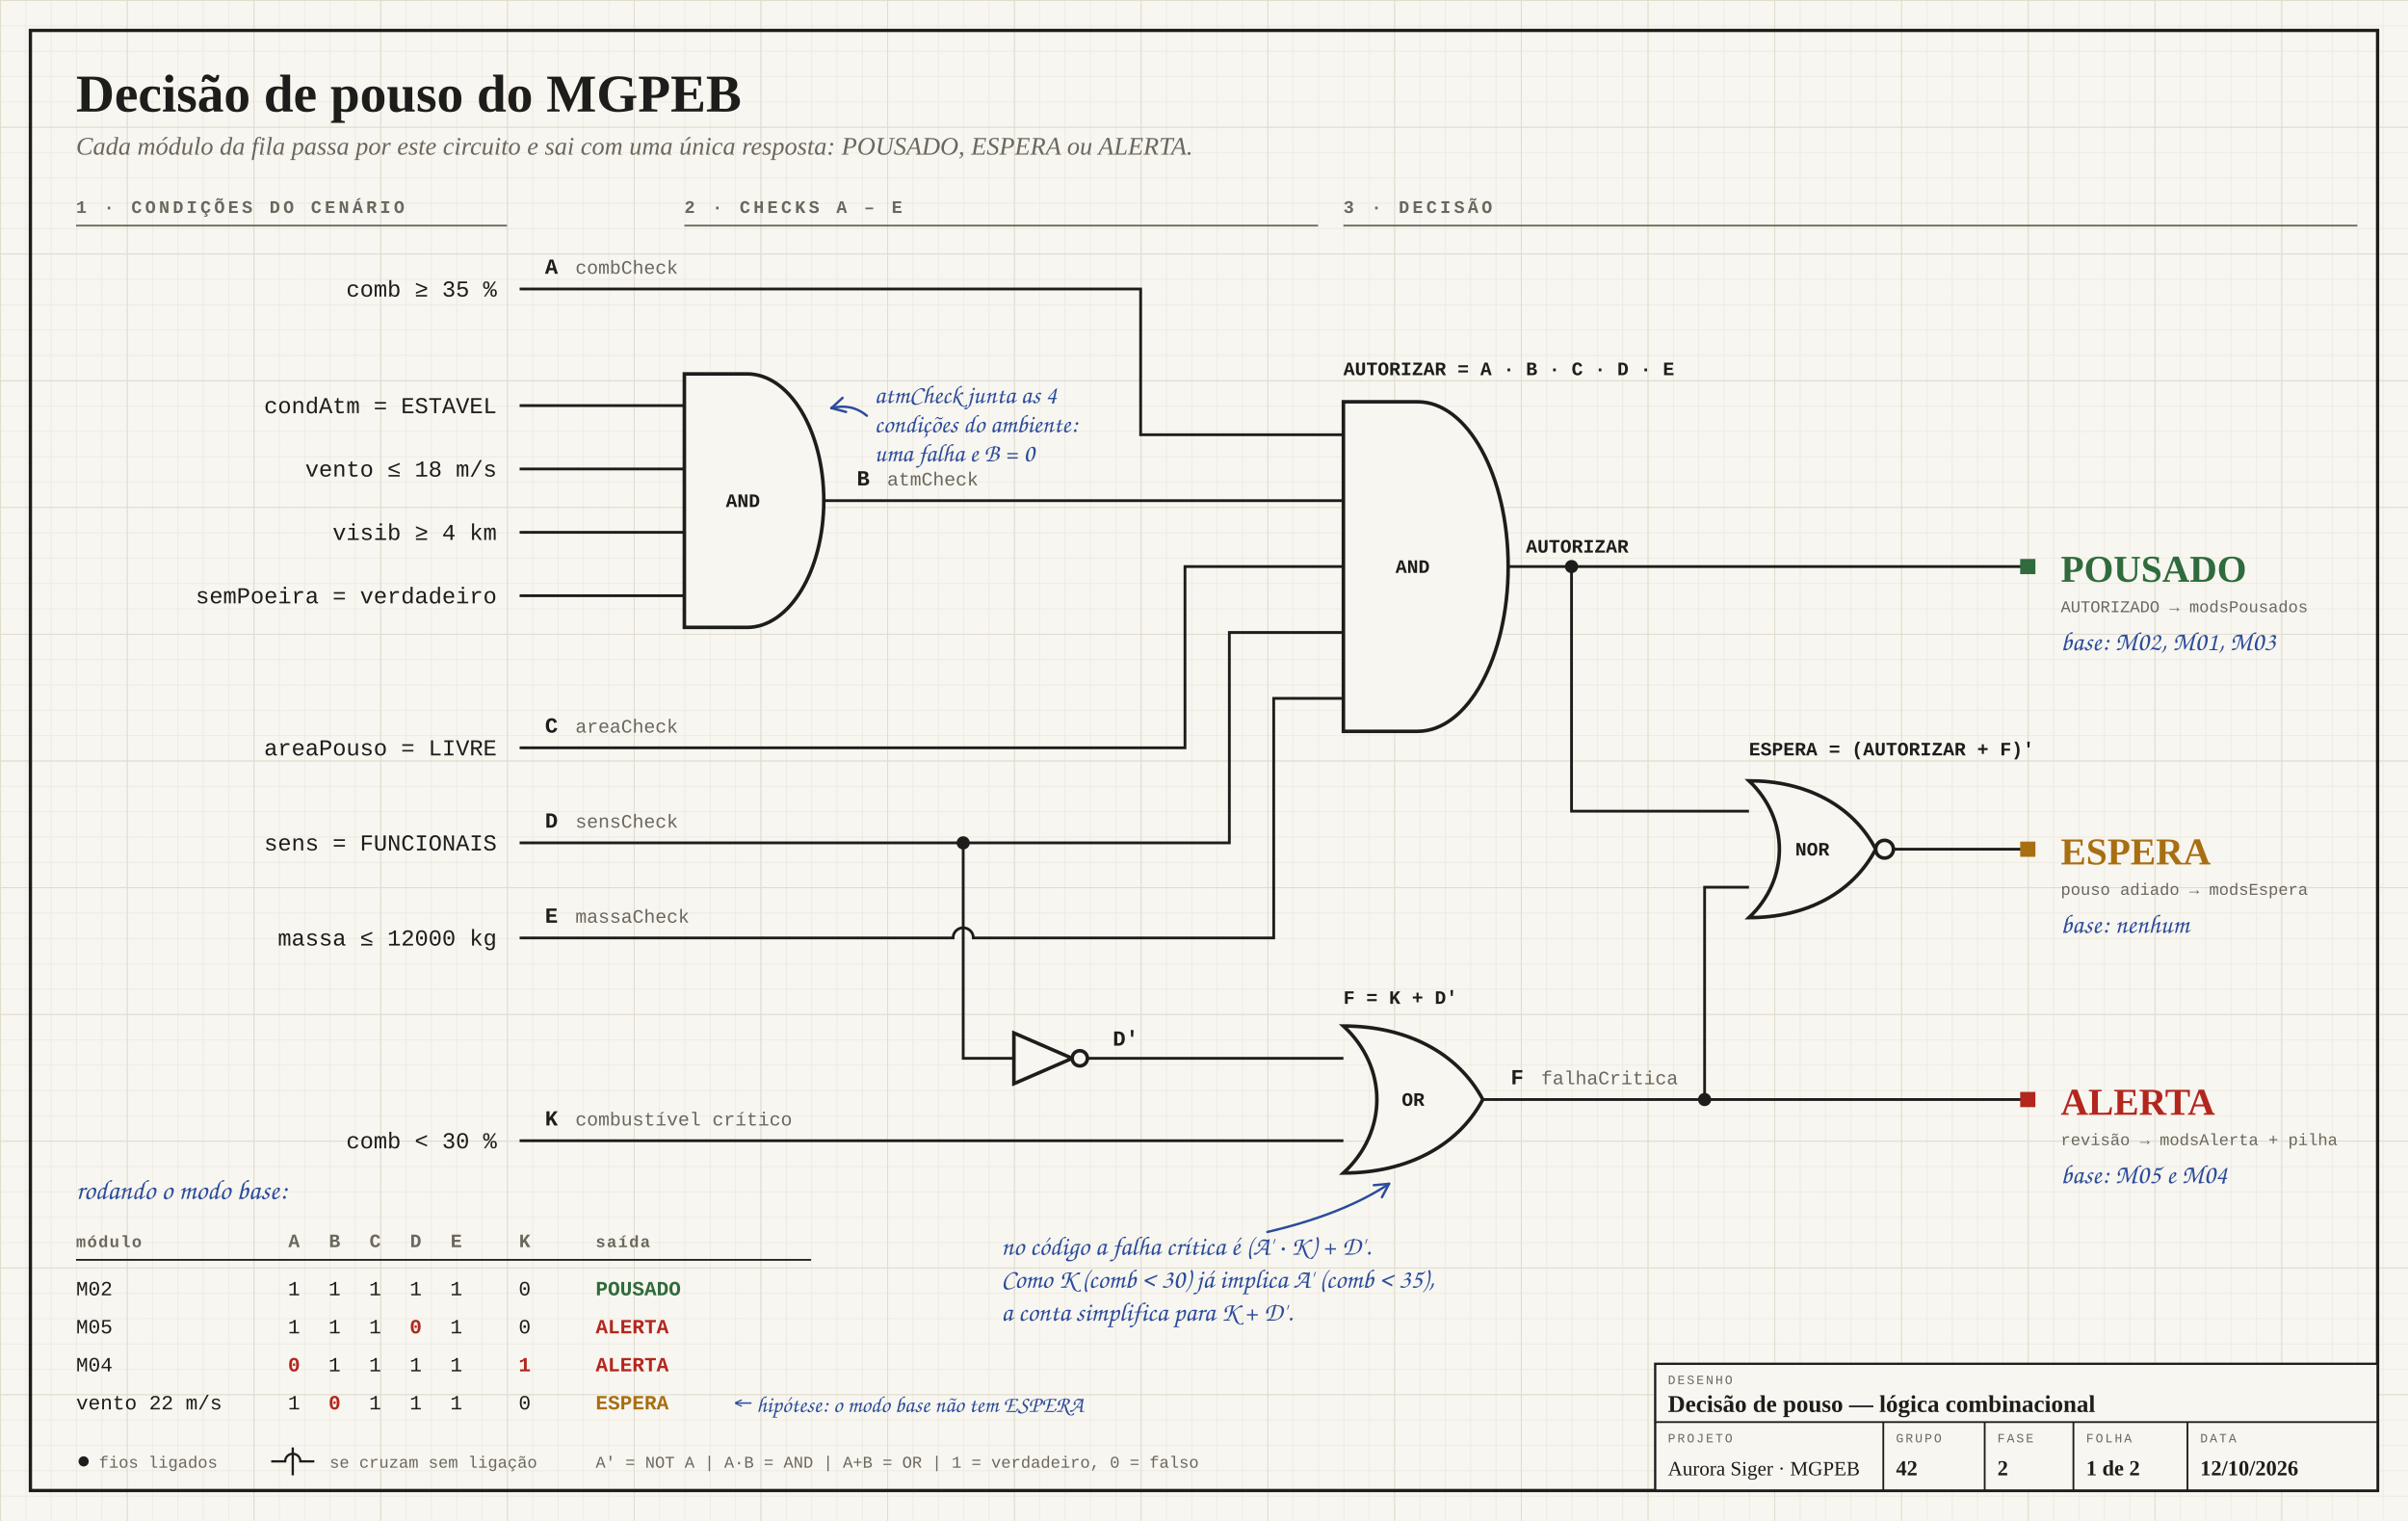
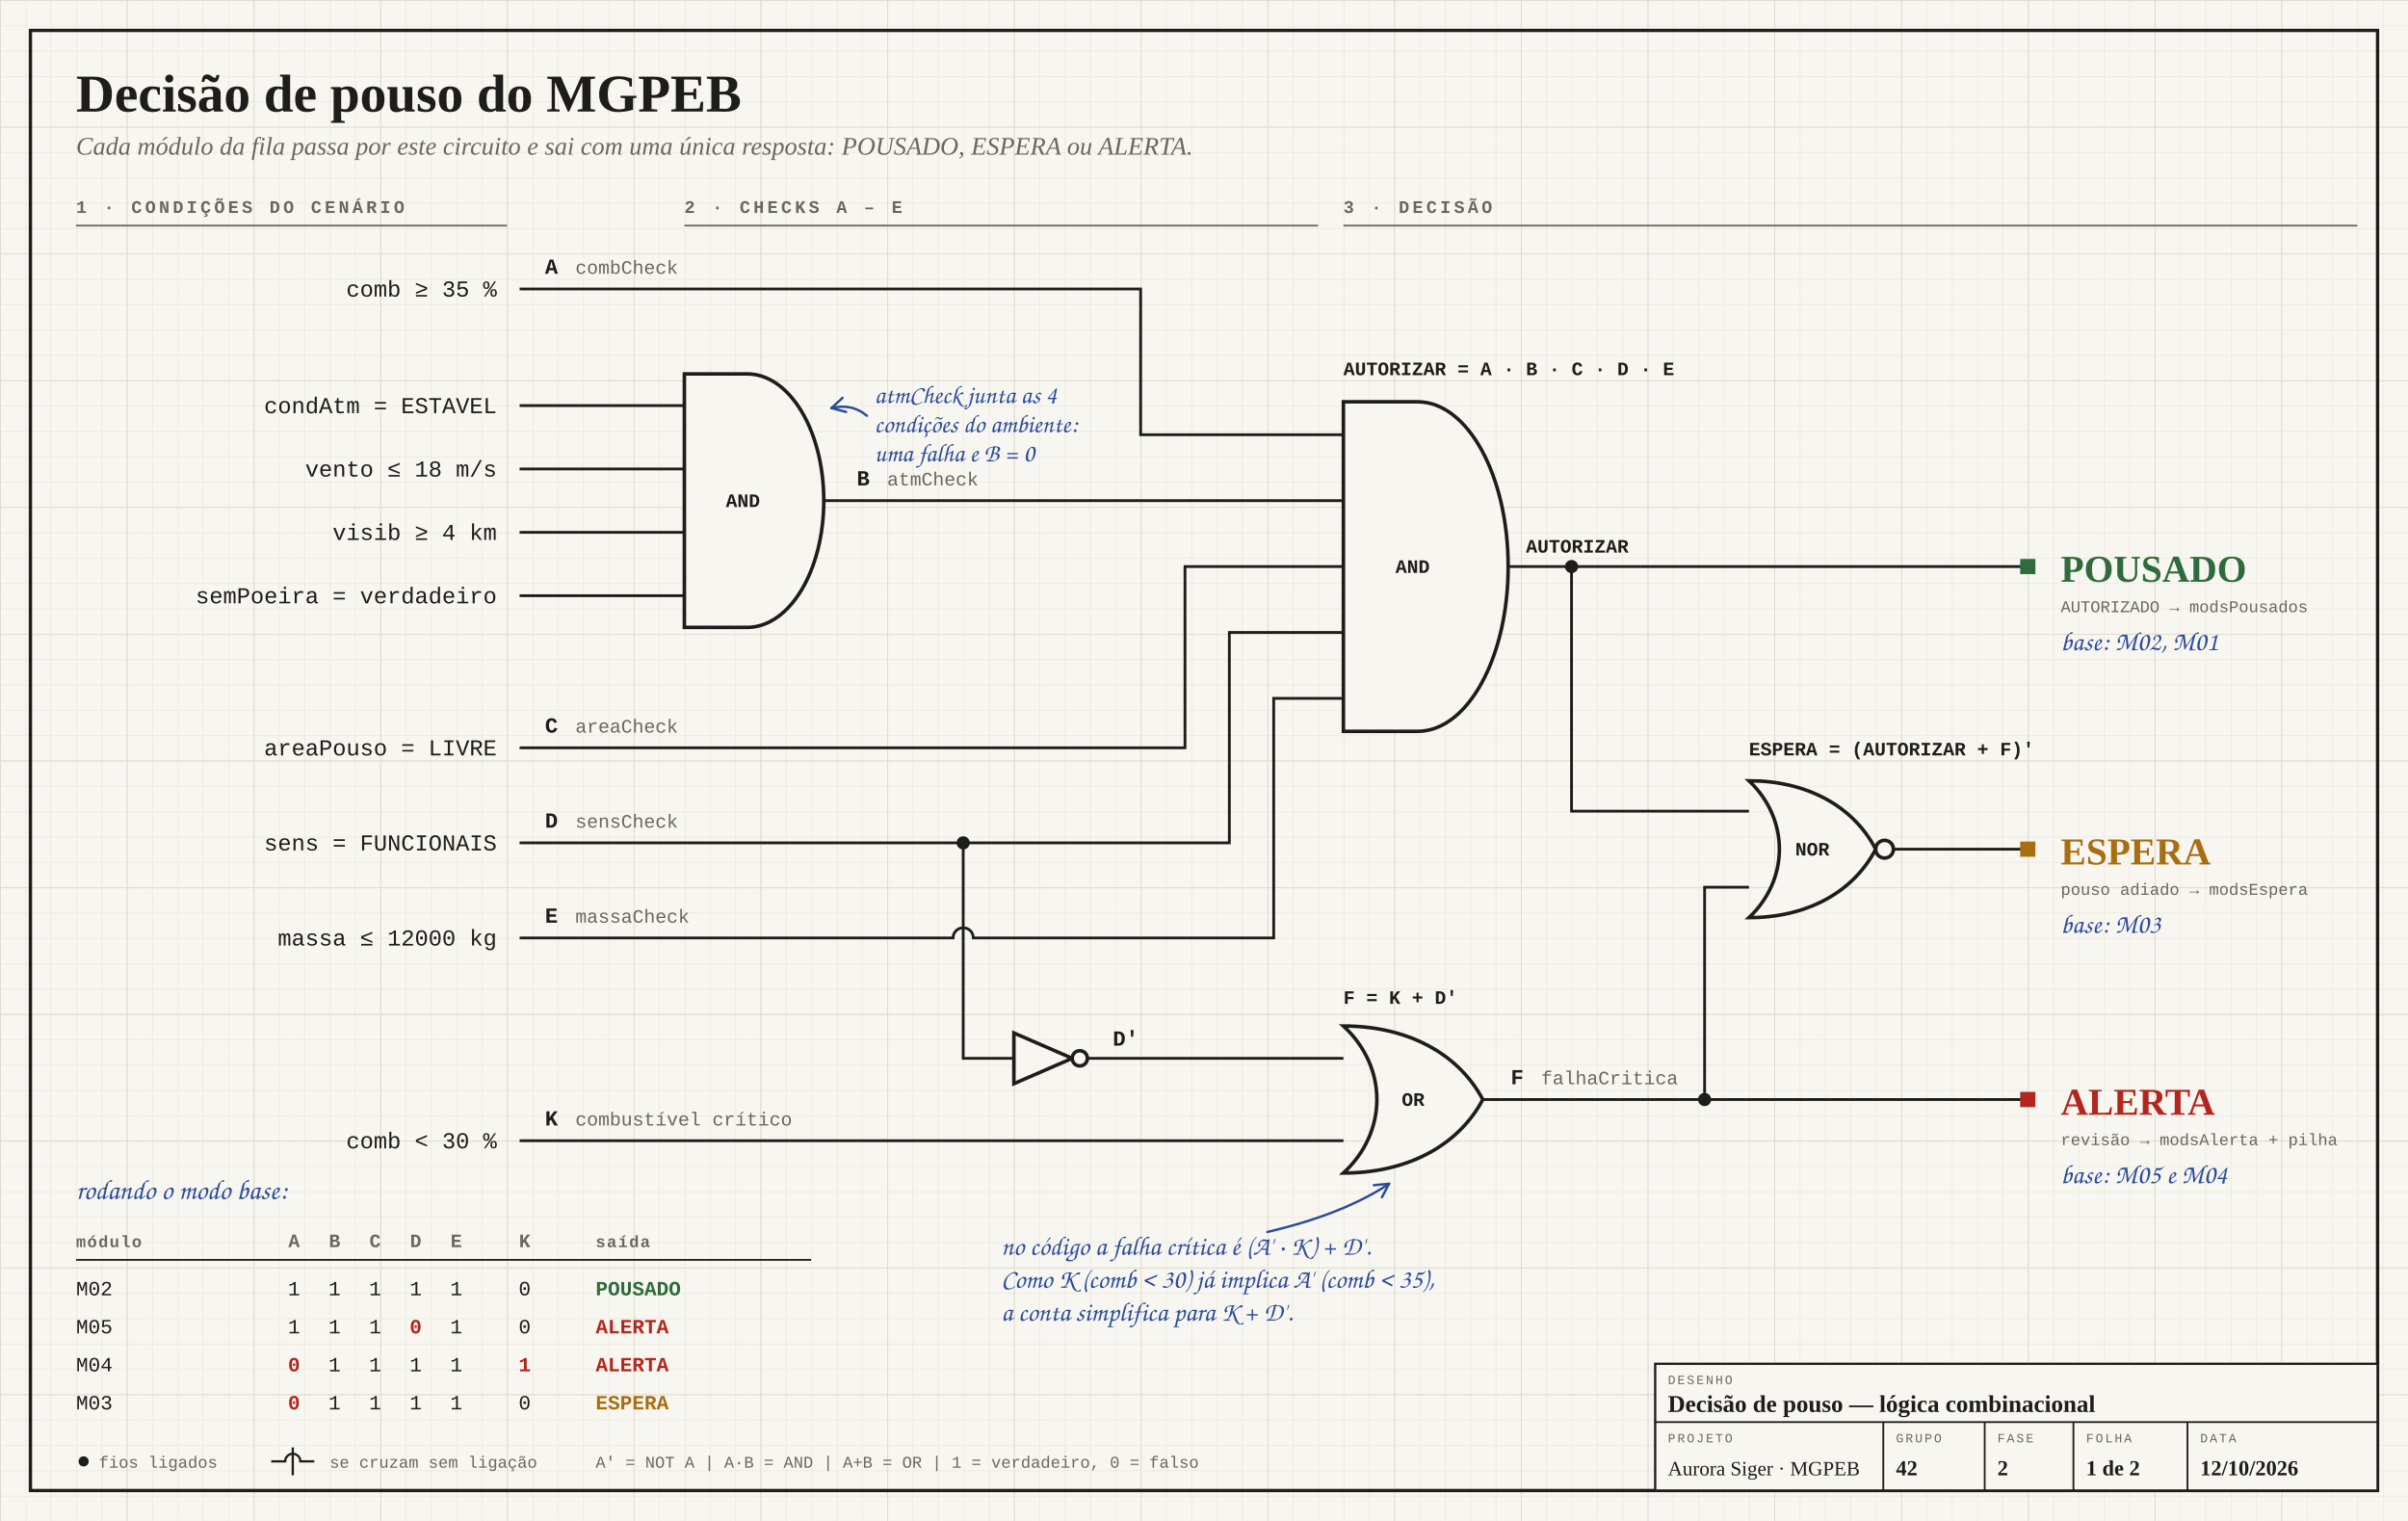
<svg xmlns="http://www.w3.org/2000/svg" viewBox="0 0 1900 1200" width="1900" height="1200">
  <defs>
    <pattern id="g1" width="20" height="20" patternUnits="userSpaceOnUse">
      <path d="M20 0H0V20" fill="none" stroke="#ebe7dc" stroke-width="1" />
    </pattern>
    <pattern id="g2" width="100" height="100" patternUnits="userSpaceOnUse">
      <path d="M100 0H0V100" fill="none" stroke="#dfdaca" stroke-width="1.3" />
    </pattern>
  </defs>
  <rect width="1900" height="1200" fill="#f8f6f0" />
  <rect width="1900" height="1200" fill="url(#g1)" />
  <rect width="1900" height="1200" fill="url(#g2)" />
  <rect x="24" y="24" width="1852" height="1152" fill="none" stroke="#1d1d1b" stroke-width="2.6" />
  <text x="60" y="88" font-family="Georgia, 'Times New Roman', serif" font-size="42" font-weight="bold" fill="#1d1d1b" text-anchor="start" font-style="normal" letter-spacing="0">Decisão de pouso do MGPEB</text>
  <text x="60" y="122" font-family="Georgia, 'Times New Roman', serif" font-size="20" font-weight="normal" fill="#6b675d" text-anchor="start" font-style="italic" letter-spacing="0">Cada módulo da fila passa por este circuito e sai com uma única resposta: POUSADO, ESPERA ou ALERTA.</text>
  <text x="60" y="168" font-family="Menlo, 'Courier New', monospace" font-size="14" font-weight="bold" fill="#6b675d" text-anchor="start" font-style="normal" letter-spacing="2.5">1 · CONDIÇÕES DO CENÁRIO</text>
  <path d="M60,178 L400,178" fill="none" stroke="#6b675d" stroke-width="1.4" stroke-linejoin="miter" stroke-linecap="butt" />
  <text x="540" y="168" font-family="Menlo, 'Courier New', monospace" font-size="14" font-weight="bold" fill="#6b675d" text-anchor="start" font-style="normal" letter-spacing="2.5">2 · CHECKS  A – E</text>
  <path d="M540,178 L1040,178" fill="none" stroke="#6b675d" stroke-width="1.4" stroke-linejoin="miter" stroke-linecap="butt" />
  <text x="1060" y="168" font-family="Menlo, 'Courier New', monospace" font-size="14" font-weight="bold" fill="#6b675d" text-anchor="start" font-style="normal" letter-spacing="2.5">3 · DECISÃO</text>
  <path d="M1060,178 L1860,178" fill="none" stroke="#6b675d" stroke-width="1.4" stroke-linejoin="miter" stroke-linecap="butt" />
  <path d="M410,228 L900,228 L900,343 L1060,343" fill="none" stroke="#1d1d1b" stroke-width="2.2" stroke-linejoin="miter" stroke-linecap="butt" />
  <path d="M410,320 L540,320" fill="none" stroke="#1d1d1b" stroke-width="2.2" stroke-linejoin="miter" stroke-linecap="butt" />
  <path d="M410,370 L540,370" fill="none" stroke="#1d1d1b" stroke-width="2.2" stroke-linejoin="miter" stroke-linecap="butt" />
  <path d="M410,420 L540,420" fill="none" stroke="#1d1d1b" stroke-width="2.2" stroke-linejoin="miter" stroke-linecap="butt" />
  <path d="M410,470 L540,470" fill="none" stroke="#1d1d1b" stroke-width="2.2" stroke-linejoin="miter" stroke-linecap="butt" />
  <path d="M650,395 L1060,395" fill="none" stroke="#1d1d1b" stroke-width="2.2" stroke-linejoin="miter" stroke-linecap="butt" />
  <path d="M410,590 L935,590 L935,447 L1060,447" fill="none" stroke="#1d1d1b" stroke-width="2.2" stroke-linejoin="miter" stroke-linecap="butt" />
  <path d="M410,665 L970,665 L970,499 L1060,499" fill="none" stroke="#1d1d1b" stroke-width="2.2" stroke-linejoin="miter" stroke-linecap="butt" />
  <path d="M410,740 H752 A8,8 0 0 1 768,740 H1005 V551 H1060" fill="none" stroke="#1d1d1b" stroke-width="2.2" stroke-linejoin="miter" />
  <circle cx="760" cy="665" r="5.2" fill="#1d1d1b" />
  <path d="M760,665 L760,835 L800,835" fill="none" stroke="#1d1d1b" stroke-width="2.2" stroke-linejoin="miter" stroke-linecap="butt" />
  <path d="M858,835 L1060,835" fill="none" stroke="#1d1d1b" stroke-width="2.2" stroke-linejoin="miter" stroke-linecap="butt" />
  <path d="M410,900 L1060,900" fill="none" stroke="#1d1d1b" stroke-width="2.2" stroke-linejoin="miter" stroke-linecap="butt" />
  <path d="M540,295 H589.5 A60.5,100.0 0 0 1 589.5,495 H540 Z" fill="#f8f6f0" stroke="#1d1d1b" stroke-width="2.8" stroke-linejoin="miter" />
  <text x="586.2" y="400.0" font-family="Menlo, 'Courier New', monospace" font-size="15" font-weight="bold" fill="#1d1d1b" text-anchor="middle" font-style="normal" letter-spacing="0">AND</text>
  <path d="M1060,317 H1118.5 A71.5,130.0 0 0 1 1118.5,577 H1060 Z" fill="#f8f6f0" stroke="#1d1d1b" stroke-width="2.8" stroke-linejoin="miter" />
  <text x="1114.6" y="452.0" font-family="Menlo, 'Courier New', monospace" font-size="15" font-weight="bold" fill="#1d1d1b" text-anchor="middle" font-style="normal" letter-spacing="0">AND</text>
  <path d="M800,815.0 L846,835 L800,855.0 Z" fill="#f8f6f0" stroke="#1d1d1b" stroke-width="2.8" stroke-linejoin="miter" />
  <circle cx="852" cy="835" r="6" fill="#f8f6f0" stroke="#1d1d1b" stroke-width="2.8" />
  <path d="M1060,809.5 C1109.5,809.5 1150.2,830.38 1170,867.5 C1150.2,904.62 1109.5,925.5 1060,925.5 C1095.2,893.02 1095.2,841.98 1060,809.5 Z" fill="#f8f6f0" stroke="#1d1d1b" stroke-width="2.8" stroke-linejoin="miter" />
  <text x="1115.0" y="872.5" font-family="Menlo, 'Courier New', monospace" font-size="15" font-weight="bold" fill="#1d1d1b" text-anchor="middle" font-style="normal" letter-spacing="0">OR</text>
  <path d="M1380,616 C1425.0,616 1462.0,635.44 1480,670.0 C1462.0,704.56 1425.0,724 1380,724 C1412.0,693.76 1412.0,646.24 1380,616 Z" fill="#f8f6f0" stroke="#1d1d1b" stroke-width="2.8" stroke-linejoin="miter" />
  <text x="1430.0" y="675.0" font-family="Menlo, 'Courier New', monospace" font-size="15" font-weight="bold" fill="#1d1d1b" text-anchor="middle" font-style="normal" letter-spacing="0">NOR</text>
  <circle cx="1487" cy="670.0" r="7" fill="#f8f6f0" stroke="#1d1d1b" stroke-width="2.8" />
  <path d="M1190,447 L1600,447" fill="none" stroke="#1d1d1b" stroke-width="2.2" stroke-linejoin="miter" stroke-linecap="butt" />
  <path d="M1170,867.5 L1600,867.5" fill="none" stroke="#1d1d1b" stroke-width="2.2" stroke-linejoin="miter" stroke-linecap="butt" />
  <path d="M1494,670 L1600,670" fill="none" stroke="#1d1d1b" stroke-width="2.2" stroke-linejoin="miter" stroke-linecap="butt" />
  <circle cx="1240" cy="447" r="5.2" fill="#1d1d1b" />
  <path d="M1240,447 L1240,640 L1380,640" fill="none" stroke="#1d1d1b" stroke-width="2.2" stroke-linejoin="miter" stroke-linecap="butt" />
  <circle cx="1345" cy="867.5" r="5.2" fill="#1d1d1b" />
  <path d="M1345,867.5 L1345,700 L1380,700" fill="none" stroke="#1d1d1b" stroke-width="2.2" stroke-linejoin="miter" stroke-linecap="butt" />
  <rect x="1594" y="441" width="12" height="12" fill="#2f6b3c" />
  <rect x="1594" y="664" width="12" height="12" fill="#a86f12" />
  <rect x="1594" y="861.5" width="12" height="12" fill="#b3261e" />
  <text x="392" y="234" font-family="Menlo, 'Courier New', monospace" font-size="18" font-weight="normal" fill="#1d1d1b" text-anchor="end" font-style="normal" letter-spacing="0">comb ≥ 35 %</text>
  <text x="392" y="326" font-family="Menlo, 'Courier New', monospace" font-size="18" font-weight="normal" fill="#1d1d1b" text-anchor="end" font-style="normal" letter-spacing="0">condAtm = ESTAVEL</text>
  <text x="392" y="376" font-family="Menlo, 'Courier New', monospace" font-size="18" font-weight="normal" fill="#1d1d1b" text-anchor="end" font-style="normal" letter-spacing="0">vento ≤ 18 m/s</text>
  <text x="392" y="426" font-family="Menlo, 'Courier New', monospace" font-size="18" font-weight="normal" fill="#1d1d1b" text-anchor="end" font-style="normal" letter-spacing="0">visib ≥ 4 km</text>
  <text x="392" y="476" font-family="Menlo, 'Courier New', monospace" font-size="18" font-weight="normal" fill="#1d1d1b" text-anchor="end" font-style="normal" letter-spacing="0">semPoeira = verdadeiro</text>
  <text x="392" y="596" font-family="Menlo, 'Courier New', monospace" font-size="18" font-weight="normal" fill="#1d1d1b" text-anchor="end" font-style="normal" letter-spacing="0">areaPouso = LIVRE</text>
  <text x="392" y="671" font-family="Menlo, 'Courier New', monospace" font-size="18" font-weight="normal" fill="#1d1d1b" text-anchor="end" font-style="normal" letter-spacing="0">sens = FUNCIONAIS</text>
  <text x="392" y="746" font-family="Menlo, 'Courier New', monospace" font-size="18" font-weight="normal" fill="#1d1d1b" text-anchor="end" font-style="normal" letter-spacing="0">massa ≤ 12000 kg</text>
  <text x="392" y="906" font-family="Menlo, 'Courier New', monospace" font-size="18" font-weight="normal" fill="#1d1d1b" text-anchor="end" font-style="normal" letter-spacing="0">comb &lt; 30 %</text>
  <text x="430" y="216" font-family="Menlo, 'Courier New', monospace" font-size="17" font-weight="bold" fill="#1d1d1b" text-anchor="start" font-style="normal" letter-spacing="0">A</text>
  <text x="454" y="216" font-family="Menlo, 'Courier New', monospace" font-size="15" font-weight="normal" fill="#6b675d" text-anchor="start" font-style="normal" letter-spacing="0">combCheck</text>
  <text x="676" y="383" font-family="Menlo, 'Courier New', monospace" font-size="17" font-weight="bold" fill="#1d1d1b" text-anchor="start" font-style="normal" letter-spacing="0">B</text>
  <text x="700" y="383" font-family="Menlo, 'Courier New', monospace" font-size="15" font-weight="normal" fill="#6b675d" text-anchor="start" font-style="normal" letter-spacing="0">atmCheck</text>
  <text x="430" y="578" font-family="Menlo, 'Courier New', monospace" font-size="17" font-weight="bold" fill="#1d1d1b" text-anchor="start" font-style="normal" letter-spacing="0">C</text>
  <text x="454" y="578" font-family="Menlo, 'Courier New', monospace" font-size="15" font-weight="normal" fill="#6b675d" text-anchor="start" font-style="normal" letter-spacing="0">areaCheck</text>
  <text x="430" y="653" font-family="Menlo, 'Courier New', monospace" font-size="17" font-weight="bold" fill="#1d1d1b" text-anchor="start" font-style="normal" letter-spacing="0">D</text>
  <text x="454" y="653" font-family="Menlo, 'Courier New', monospace" font-size="15" font-weight="normal" fill="#6b675d" text-anchor="start" font-style="normal" letter-spacing="0">sensCheck</text>
  <text x="430" y="728" font-family="Menlo, 'Courier New', monospace" font-size="17" font-weight="bold" fill="#1d1d1b" text-anchor="start" font-style="normal" letter-spacing="0">E</text>
  <text x="454" y="728" font-family="Menlo, 'Courier New', monospace" font-size="15" font-weight="normal" fill="#6b675d" text-anchor="start" font-style="normal" letter-spacing="0">massaCheck</text>
  <text x="430" y="888" font-family="Menlo, 'Courier New', monospace" font-size="17" font-weight="bold" fill="#1d1d1b" text-anchor="start" font-style="normal" letter-spacing="0">K</text>
  <text x="454" y="888" font-family="Menlo, 'Courier New', monospace" font-size="15" font-weight="normal" fill="#6b675d" text-anchor="start" font-style="normal" letter-spacing="0">combustível crítico</text>
  <text x="878" y="825" font-family="Menlo, 'Courier New', monospace" font-size="17" font-weight="bold" fill="#1d1d1b" text-anchor="start" font-style="normal" letter-spacing="0">D'</text>
  <text x="1204" y="436" font-family="Menlo, 'Courier New', monospace" font-size="15" font-weight="bold" fill="#1d1d1b" text-anchor="start" font-style="normal" letter-spacing="0">AUTORIZAR</text>
  <text x="1192" y="855.5" font-family="Menlo, 'Courier New', monospace" font-size="17" font-weight="bold" fill="#1d1d1b" text-anchor="start" font-style="normal" letter-spacing="0">F</text>
  <text x="1216" y="855.5" font-family="Menlo, 'Courier New', monospace" font-size="15" font-weight="normal" fill="#6b675d" text-anchor="start" font-style="normal" letter-spacing="0">falhaCritica</text>
  <text x="1060" y="296" font-family="Menlo, 'Courier New', monospace" font-size="15" font-weight="bold" fill="#1d1d1b" text-anchor="start" font-style="normal" letter-spacing="0">AUTORIZAR  =  A · B · C · D · E</text>
  <text x="1060" y="792" font-family="Menlo, 'Courier New', monospace" font-size="15" font-weight="bold" fill="#1d1d1b" text-anchor="start" font-style="normal" letter-spacing="0">F  =  K + D'</text>
  <text x="1380" y="596" font-family="Menlo, 'Courier New', monospace" font-size="15" font-weight="bold" fill="#1d1d1b" text-anchor="start" font-style="normal" letter-spacing="0">ESPERA  =  (AUTORIZAR + F)'</text>
  <text x="1626" y="459" font-family="Georgia, 'Times New Roman', serif" font-size="30" font-weight="bold" fill="#2f6b3c" text-anchor="start" font-style="normal" letter-spacing="0">POUSADO</text>
  <text x="1626" y="483" font-family="Menlo, 'Courier New', monospace" font-size="13" font-weight="normal" fill="#6b675d" text-anchor="start" font-style="normal" letter-spacing="0">AUTORIZADO → modsPousados</text>
-   <text x="1626" y="513" font-family="'Bradley Hand', 'Noteworthy', 'Marker Felt', cursive" font-size="21" font-weight="normal" fill="#2b4c9b" text-anchor="start" font-style="normal" letter-spacing="0">base: M02, M01, M03</text>
+   <text x="1626" y="513" font-family="'Bradley Hand', 'Noteworthy', 'Marker Felt', cursive" font-size="21" font-weight="normal" fill="#2b4c9b" text-anchor="start" font-style="normal" letter-spacing="0">base: M02, M01</text>
  <text x="1626" y="682" font-family="Georgia, 'Times New Roman', serif" font-size="30" font-weight="bold" fill="#a86f12" text-anchor="start" font-style="normal" letter-spacing="0">ESPERA</text>
  <text x="1626" y="706" font-family="Menlo, 'Courier New', monospace" font-size="13" font-weight="normal" fill="#6b675d" text-anchor="start" font-style="normal" letter-spacing="0">pouso adiado → modsEspera</text>
-   <text x="1626" y="736" font-family="'Bradley Hand', 'Noteworthy', 'Marker Felt', cursive" font-size="21" font-weight="normal" fill="#2b4c9b" text-anchor="start" font-style="normal" letter-spacing="0">base: nenhum</text>
+   <text x="1626" y="736" font-family="'Bradley Hand', 'Noteworthy', 'Marker Felt', cursive" font-size="21" font-weight="normal" fill="#2b4c9b" text-anchor="start" font-style="normal" letter-spacing="0">base: M03</text>
  <text x="1626" y="879.5" font-family="Georgia, 'Times New Roman', serif" font-size="30" font-weight="bold" fill="#b3261e" text-anchor="start" font-style="normal" letter-spacing="0">ALERTA</text>
  <text x="1626" y="903.5" font-family="Menlo, 'Courier New', monospace" font-size="13" font-weight="normal" fill="#6b675d" text-anchor="start" font-style="normal" letter-spacing="0">revisão → modsAlerta + pilha</text>
  <text x="1626" y="933.5" font-family="'Bradley Hand', 'Noteworthy', 'Marker Felt', cursive" font-size="21" font-weight="normal" fill="#2b4c9b" text-anchor="start" font-style="normal" letter-spacing="0">base: M05 e M04</text>
  <text x="690" y="318" font-family="'Bradley Hand', 'Noteworthy', 'Marker Felt', cursive" font-size="20" font-weight="normal" fill="#2b4c9b" text-anchor="start" font-style="normal" letter-spacing="0">atmCheck junta as 4</text>
  <text x="690" y="341" font-family="'Bradley Hand', 'Noteworthy', 'Marker Felt', cursive" font-size="20" font-weight="normal" fill="#2b4c9b" text-anchor="start" font-style="normal" letter-spacing="0">condições do ambiente:</text>
  <text x="690" y="364" font-family="'Bradley Hand', 'Noteworthy', 'Marker Felt', cursive" font-size="20" font-weight="normal" fill="#2b4c9b" text-anchor="start" font-style="normal" letter-spacing="0">uma falha e B = 0</text>
  <path d="M684,328 Q672,318 656,322" fill="none" stroke="#2b4c9b" stroke-width="1.9" stroke-linecap="round" />
  <path d="M656,322 L667.6,325.0" stroke="#2b4c9b" stroke-width="1.9" stroke-linecap="round" />
  <path d="M656,322 L664.8,313.9" stroke="#2b4c9b" stroke-width="1.9" stroke-linecap="round" />
  <text x="790" y="990" font-family="'Bradley Hand', 'Noteworthy', 'Marker Felt', cursive" font-size="21" font-weight="normal" fill="#2b4c9b" text-anchor="start" font-style="normal" letter-spacing="0">no código a falha crítica é  (A' · K) + D'.</text>
  <text x="790" y="1016" font-family="'Bradley Hand', 'Noteworthy', 'Marker Felt', cursive" font-size="21" font-weight="normal" fill="#2b4c9b" text-anchor="start" font-style="normal" letter-spacing="0">Como K (comb &lt; 30) já implica A' (comb &lt; 35),</text>
  <text x="790" y="1042" font-family="'Bradley Hand', 'Noteworthy', 'Marker Felt', cursive" font-size="21" font-weight="normal" fill="#2b4c9b" text-anchor="start" font-style="normal" letter-spacing="0">a conta simplifica para  K + D'.</text>
  <path d="M1000,972 Q1060,958 1096,934" fill="none" stroke="#2b4c9b" stroke-width="1.9" stroke-linecap="round" />
  <path d="M1096,934 L1084.0,935.1" stroke="#2b4c9b" stroke-width="1.9" stroke-linecap="round" />
  <path d="M1096,934 L1090.4,944.6" stroke="#2b4c9b" stroke-width="1.9" stroke-linecap="round" />
  <text x="60" y="946" font-family="'Bradley Hand', 'Noteworthy', 'Marker Felt', cursive" font-size="22" font-weight="normal" fill="#2b4c9b" text-anchor="start" font-style="normal" letter-spacing="0">rodando o modo base:</text>
  <text x="60" y="984" font-family="Menlo, 'Courier New', monospace" font-size="13" font-weight="bold" fill="#6b675d" text-anchor="start" font-style="normal" letter-spacing="1">módulo</text>
  <text x="232" y="984" font-family="Menlo, 'Courier New', monospace" font-size="15" font-weight="bold" fill="#6b675d" text-anchor="middle" font-style="normal" letter-spacing="0">A</text>
  <text x="264" y="984" font-family="Menlo, 'Courier New', monospace" font-size="15" font-weight="bold" fill="#6b675d" text-anchor="middle" font-style="normal" letter-spacing="0">B</text>
  <text x="296" y="984" font-family="Menlo, 'Courier New', monospace" font-size="15" font-weight="bold" fill="#6b675d" text-anchor="middle" font-style="normal" letter-spacing="0">C</text>
  <text x="328" y="984" font-family="Menlo, 'Courier New', monospace" font-size="15" font-weight="bold" fill="#6b675d" text-anchor="middle" font-style="normal" letter-spacing="0">D</text>
  <text x="360" y="984" font-family="Menlo, 'Courier New', monospace" font-size="15" font-weight="bold" fill="#6b675d" text-anchor="middle" font-style="normal" letter-spacing="0">E</text>
  <text x="414" y="984" font-family="Menlo, 'Courier New', monospace" font-size="15" font-weight="bold" fill="#6b675d" text-anchor="middle" font-style="normal" letter-spacing="0">K</text>
  <text x="470" y="984" font-family="Menlo, 'Courier New', monospace" font-size="13" font-weight="bold" fill="#6b675d" text-anchor="start" font-style="normal" letter-spacing="1">saída</text>
  <path d="M60,994 L640,994" fill="none" stroke="#1d1d1b" stroke-width="1.4" stroke-linejoin="miter" stroke-linecap="butt" />
  <text x="60" y="1022" font-family="Menlo, 'Courier New', monospace" font-size="16" font-weight="normal" fill="#1d1d1b" text-anchor="start" font-style="normal" letter-spacing="0">M02</text>
  <text x="232" y="1022" font-family="Menlo, 'Courier New', monospace" font-size="16" font-weight="normal" fill="#1d1d1b" text-anchor="middle" font-style="normal" letter-spacing="0">1</text>
  <text x="264" y="1022" font-family="Menlo, 'Courier New', monospace" font-size="16" font-weight="normal" fill="#1d1d1b" text-anchor="middle" font-style="normal" letter-spacing="0">1</text>
  <text x="296" y="1022" font-family="Menlo, 'Courier New', monospace" font-size="16" font-weight="normal" fill="#1d1d1b" text-anchor="middle" font-style="normal" letter-spacing="0">1</text>
  <text x="328" y="1022" font-family="Menlo, 'Courier New', monospace" font-size="16" font-weight="normal" fill="#1d1d1b" text-anchor="middle" font-style="normal" letter-spacing="0">1</text>
  <text x="360" y="1022" font-family="Menlo, 'Courier New', monospace" font-size="16" font-weight="normal" fill="#1d1d1b" text-anchor="middle" font-style="normal" letter-spacing="0">1</text>
  <text x="414" y="1022" font-family="Menlo, 'Courier New', monospace" font-size="16" font-weight="normal" fill="#1d1d1b" text-anchor="middle" font-style="normal" letter-spacing="0">0</text>
  <text x="470" y="1022" font-family="Menlo, 'Courier New', monospace" font-size="16" font-weight="bold" fill="#2f6b3c" text-anchor="start" font-style="normal" letter-spacing="0">POUSADO</text>
  <text x="60" y="1052" font-family="Menlo, 'Courier New', monospace" font-size="16" font-weight="normal" fill="#1d1d1b" text-anchor="start" font-style="normal" letter-spacing="0">M05</text>
  <text x="232" y="1052" font-family="Menlo, 'Courier New', monospace" font-size="16" font-weight="normal" fill="#1d1d1b" text-anchor="middle" font-style="normal" letter-spacing="0">1</text>
  <text x="264" y="1052" font-family="Menlo, 'Courier New', monospace" font-size="16" font-weight="normal" fill="#1d1d1b" text-anchor="middle" font-style="normal" letter-spacing="0">1</text>
  <text x="296" y="1052" font-family="Menlo, 'Courier New', monospace" font-size="16" font-weight="normal" fill="#1d1d1b" text-anchor="middle" font-style="normal" letter-spacing="0">1</text>
  <text x="328" y="1052" font-family="Menlo, 'Courier New', monospace" font-size="16" font-weight="bold" fill="#b3261e" text-anchor="middle" font-style="normal" letter-spacing="0">0</text>
  <text x="360" y="1052" font-family="Menlo, 'Courier New', monospace" font-size="16" font-weight="normal" fill="#1d1d1b" text-anchor="middle" font-style="normal" letter-spacing="0">1</text>
  <text x="414" y="1052" font-family="Menlo, 'Courier New', monospace" font-size="16" font-weight="normal" fill="#1d1d1b" text-anchor="middle" font-style="normal" letter-spacing="0">0</text>
  <text x="470" y="1052" font-family="Menlo, 'Courier New', monospace" font-size="16" font-weight="bold" fill="#b3261e" text-anchor="start" font-style="normal" letter-spacing="0">ALERTA</text>
  <text x="60" y="1082" font-family="Menlo, 'Courier New', monospace" font-size="16" font-weight="normal" fill="#1d1d1b" text-anchor="start" font-style="normal" letter-spacing="0">M04</text>
  <text x="232" y="1082" font-family="Menlo, 'Courier New', monospace" font-size="16" font-weight="bold" fill="#b3261e" text-anchor="middle" font-style="normal" letter-spacing="0">0</text>
  <text x="264" y="1082" font-family="Menlo, 'Courier New', monospace" font-size="16" font-weight="normal" fill="#1d1d1b" text-anchor="middle" font-style="normal" letter-spacing="0">1</text>
  <text x="296" y="1082" font-family="Menlo, 'Courier New', monospace" font-size="16" font-weight="normal" fill="#1d1d1b" text-anchor="middle" font-style="normal" letter-spacing="0">1</text>
  <text x="328" y="1082" font-family="Menlo, 'Courier New', monospace" font-size="16" font-weight="normal" fill="#1d1d1b" text-anchor="middle" font-style="normal" letter-spacing="0">1</text>
  <text x="360" y="1082" font-family="Menlo, 'Courier New', monospace" font-size="16" font-weight="normal" fill="#1d1d1b" text-anchor="middle" font-style="normal" letter-spacing="0">1</text>
  <text x="414" y="1082" font-family="Menlo, 'Courier New', monospace" font-size="16" font-weight="bold" fill="#b3261e" text-anchor="middle" font-style="normal" letter-spacing="0">1</text>
  <text x="470" y="1082" font-family="Menlo, 'Courier New', monospace" font-size="16" font-weight="bold" fill="#b3261e" text-anchor="start" font-style="normal" letter-spacing="0">ALERTA</text>
-   <text x="60" y="1112" font-family="Menlo, 'Courier New', monospace" font-size="16" font-weight="normal" fill="#1d1d1b" text-anchor="start" font-style="normal" letter-spacing="0">vento 22 m/s</text>
-   <text x="232" y="1112" font-family="Menlo, 'Courier New', monospace" font-size="16" font-weight="normal" fill="#1d1d1b" text-anchor="middle" font-style="normal" letter-spacing="0">1</text>
-   <text x="264" y="1112" font-family="Menlo, 'Courier New', monospace" font-size="16" font-weight="bold" fill="#b3261e" text-anchor="middle" font-style="normal" letter-spacing="0">0</text>
+   <text x="60" y="1112" font-family="Menlo, 'Courier New', monospace" font-size="16" font-weight="normal" fill="#1d1d1b" text-anchor="start" font-style="normal" letter-spacing="0">M03</text>
+   <text x="232" y="1112" font-family="Menlo, 'Courier New', monospace" font-size="16" font-weight="bold" fill="#b3261e" text-anchor="middle" font-style="normal" letter-spacing="0">0</text>
+   <text x="264" y="1112" font-family="Menlo, 'Courier New', monospace" font-size="16" font-weight="normal" fill="#1d1d1b" text-anchor="middle" font-style="normal" letter-spacing="0">1</text>
  <text x="296" y="1112" font-family="Menlo, 'Courier New', monospace" font-size="16" font-weight="normal" fill="#1d1d1b" text-anchor="middle" font-style="normal" letter-spacing="0">1</text>
  <text x="328" y="1112" font-family="Menlo, 'Courier New', monospace" font-size="16" font-weight="normal" fill="#1d1d1b" text-anchor="middle" font-style="normal" letter-spacing="0">1</text>
  <text x="360" y="1112" font-family="Menlo, 'Courier New', monospace" font-size="16" font-weight="normal" fill="#1d1d1b" text-anchor="middle" font-style="normal" letter-spacing="0">1</text>
  <text x="414" y="1112" font-family="Menlo, 'Courier New', monospace" font-size="16" font-weight="normal" fill="#1d1d1b" text-anchor="middle" font-style="normal" letter-spacing="0">0</text>
  <text x="470" y="1112" font-family="Menlo, 'Courier New', monospace" font-size="16" font-weight="bold" fill="#a86f12" text-anchor="start" font-style="normal" letter-spacing="0">ESPERA</text>
-   <text x="580" y="1114" font-family="'Bradley Hand', 'Noteworthy', 'Marker Felt', cursive" font-size="18" font-weight="normal" fill="#2b4c9b" text-anchor="start" font-style="normal" letter-spacing="0">← hipótese: o modo base não tem ESPERA</text>
  <circle cx="66" cy="1153" r="4" fill="#1d1d1b" />
  <text x="78" y="1158" font-family="Menlo, 'Courier New', monospace" font-size="13" font-weight="normal" fill="#6b675d" text-anchor="start" font-style="normal" letter-spacing="0">fios ligados</text>
  <path d="M214,1153 H225 A6,6 0 0 1 237,1153 H248" fill="none" stroke="#1d1d1b" stroke-width="1.8" />
  <path d="M231,1142 V1164" fill="none" stroke="#1d1d1b" stroke-width="1.8" />
  <text x="260" y="1158" font-family="Menlo, 'Courier New', monospace" font-size="13" font-weight="normal" fill="#6b675d" text-anchor="start" font-style="normal" letter-spacing="0">se cruzam sem ligação</text>
  <text x="470" y="1158" font-family="Menlo, 'Courier New', monospace" font-size="13" font-weight="normal" fill="#6b675d" text-anchor="start" font-style="normal" letter-spacing="0">A' = NOT A   |   A·B = AND   |   A+B = OR   |   1 = verdadeiro, 0 = falso</text>
  <rect x="1306" y="1076" width="570" height="100" fill="#f8f6f0" stroke="#1d1d1b" stroke-width="1.8" />
  <path d="M1306,1122 L1876,1122" fill="none" stroke="#1d1d1b" stroke-width="1.4" stroke-linejoin="miter" stroke-linecap="butt" />
  <path d="M1486,1122 L1486,1176" fill="none" stroke="#1d1d1b" stroke-width="1.4" stroke-linejoin="miter" stroke-linecap="butt" />
  <path d="M1566,1122 L1566,1176" fill="none" stroke="#1d1d1b" stroke-width="1.4" stroke-linejoin="miter" stroke-linecap="butt" />
  <path d="M1636,1122 L1636,1176" fill="none" stroke="#1d1d1b" stroke-width="1.4" stroke-linejoin="miter" stroke-linecap="butt" />
  <path d="M1726,1122 L1726,1176" fill="none" stroke="#1d1d1b" stroke-width="1.4" stroke-linejoin="miter" stroke-linecap="butt" />
  <text x="1316" y="1092" font-family="Menlo, 'Courier New', monospace" font-size="10" font-weight="normal" fill="#6b675d" text-anchor="start" font-style="normal" letter-spacing="1.5">DESENHO</text>
  <text x="1316" y="1114" font-family="Georgia, 'Times New Roman', serif" font-size="19" font-weight="bold" fill="#1d1d1b" text-anchor="start" font-style="normal" letter-spacing="0">Decisão de pouso — lógica combinacional</text>
  <text x="1316" y="1138" font-family="Menlo, 'Courier New', monospace" font-size="10" font-weight="normal" fill="#6b675d" text-anchor="start" font-style="normal" letter-spacing="1.5">PROJETO</text>
  <text x="1316" y="1164" font-family="Georgia, 'Times New Roman', serif" font-size="16" font-weight="normal" fill="#1d1d1b" text-anchor="start" font-style="normal" letter-spacing="0">Aurora Siger · MGPEB</text>
  <text x="1496" y="1138" font-family="Menlo, 'Courier New', monospace" font-size="10" font-weight="normal" fill="#6b675d" text-anchor="start" font-style="normal" letter-spacing="1.5">GRUPO</text>
  <text x="1496" y="1164" font-family="Georgia, 'Times New Roman', serif" font-size="17" font-weight="bold" fill="#1d1d1b" text-anchor="start" font-style="normal" letter-spacing="0">42</text>
  <text x="1576" y="1138" font-family="Menlo, 'Courier New', monospace" font-size="10" font-weight="normal" fill="#6b675d" text-anchor="start" font-style="normal" letter-spacing="1.5">FASE</text>
  <text x="1576" y="1164" font-family="Georgia, 'Times New Roman', serif" font-size="17" font-weight="bold" fill="#1d1d1b" text-anchor="start" font-style="normal" letter-spacing="0">2</text>
  <text x="1646" y="1138" font-family="Menlo, 'Courier New', monospace" font-size="10" font-weight="normal" fill="#6b675d" text-anchor="start" font-style="normal" letter-spacing="1.5">FOLHA</text>
  <text x="1646" y="1164" font-family="Georgia, 'Times New Roman', serif" font-size="17" font-weight="bold" fill="#1d1d1b" text-anchor="start" font-style="normal" letter-spacing="0">1 de 2</text>
  <text x="1736" y="1138" font-family="Menlo, 'Courier New', monospace" font-size="10" font-weight="normal" fill="#6b675d" text-anchor="start" font-style="normal" letter-spacing="1.5">DATA</text>
  <text x="1736" y="1164" font-family="Georgia, 'Times New Roman', serif" font-size="17" font-weight="bold" fill="#1d1d1b" text-anchor="start" font-style="normal" letter-spacing="0">12/10/2026</text>
</svg>
